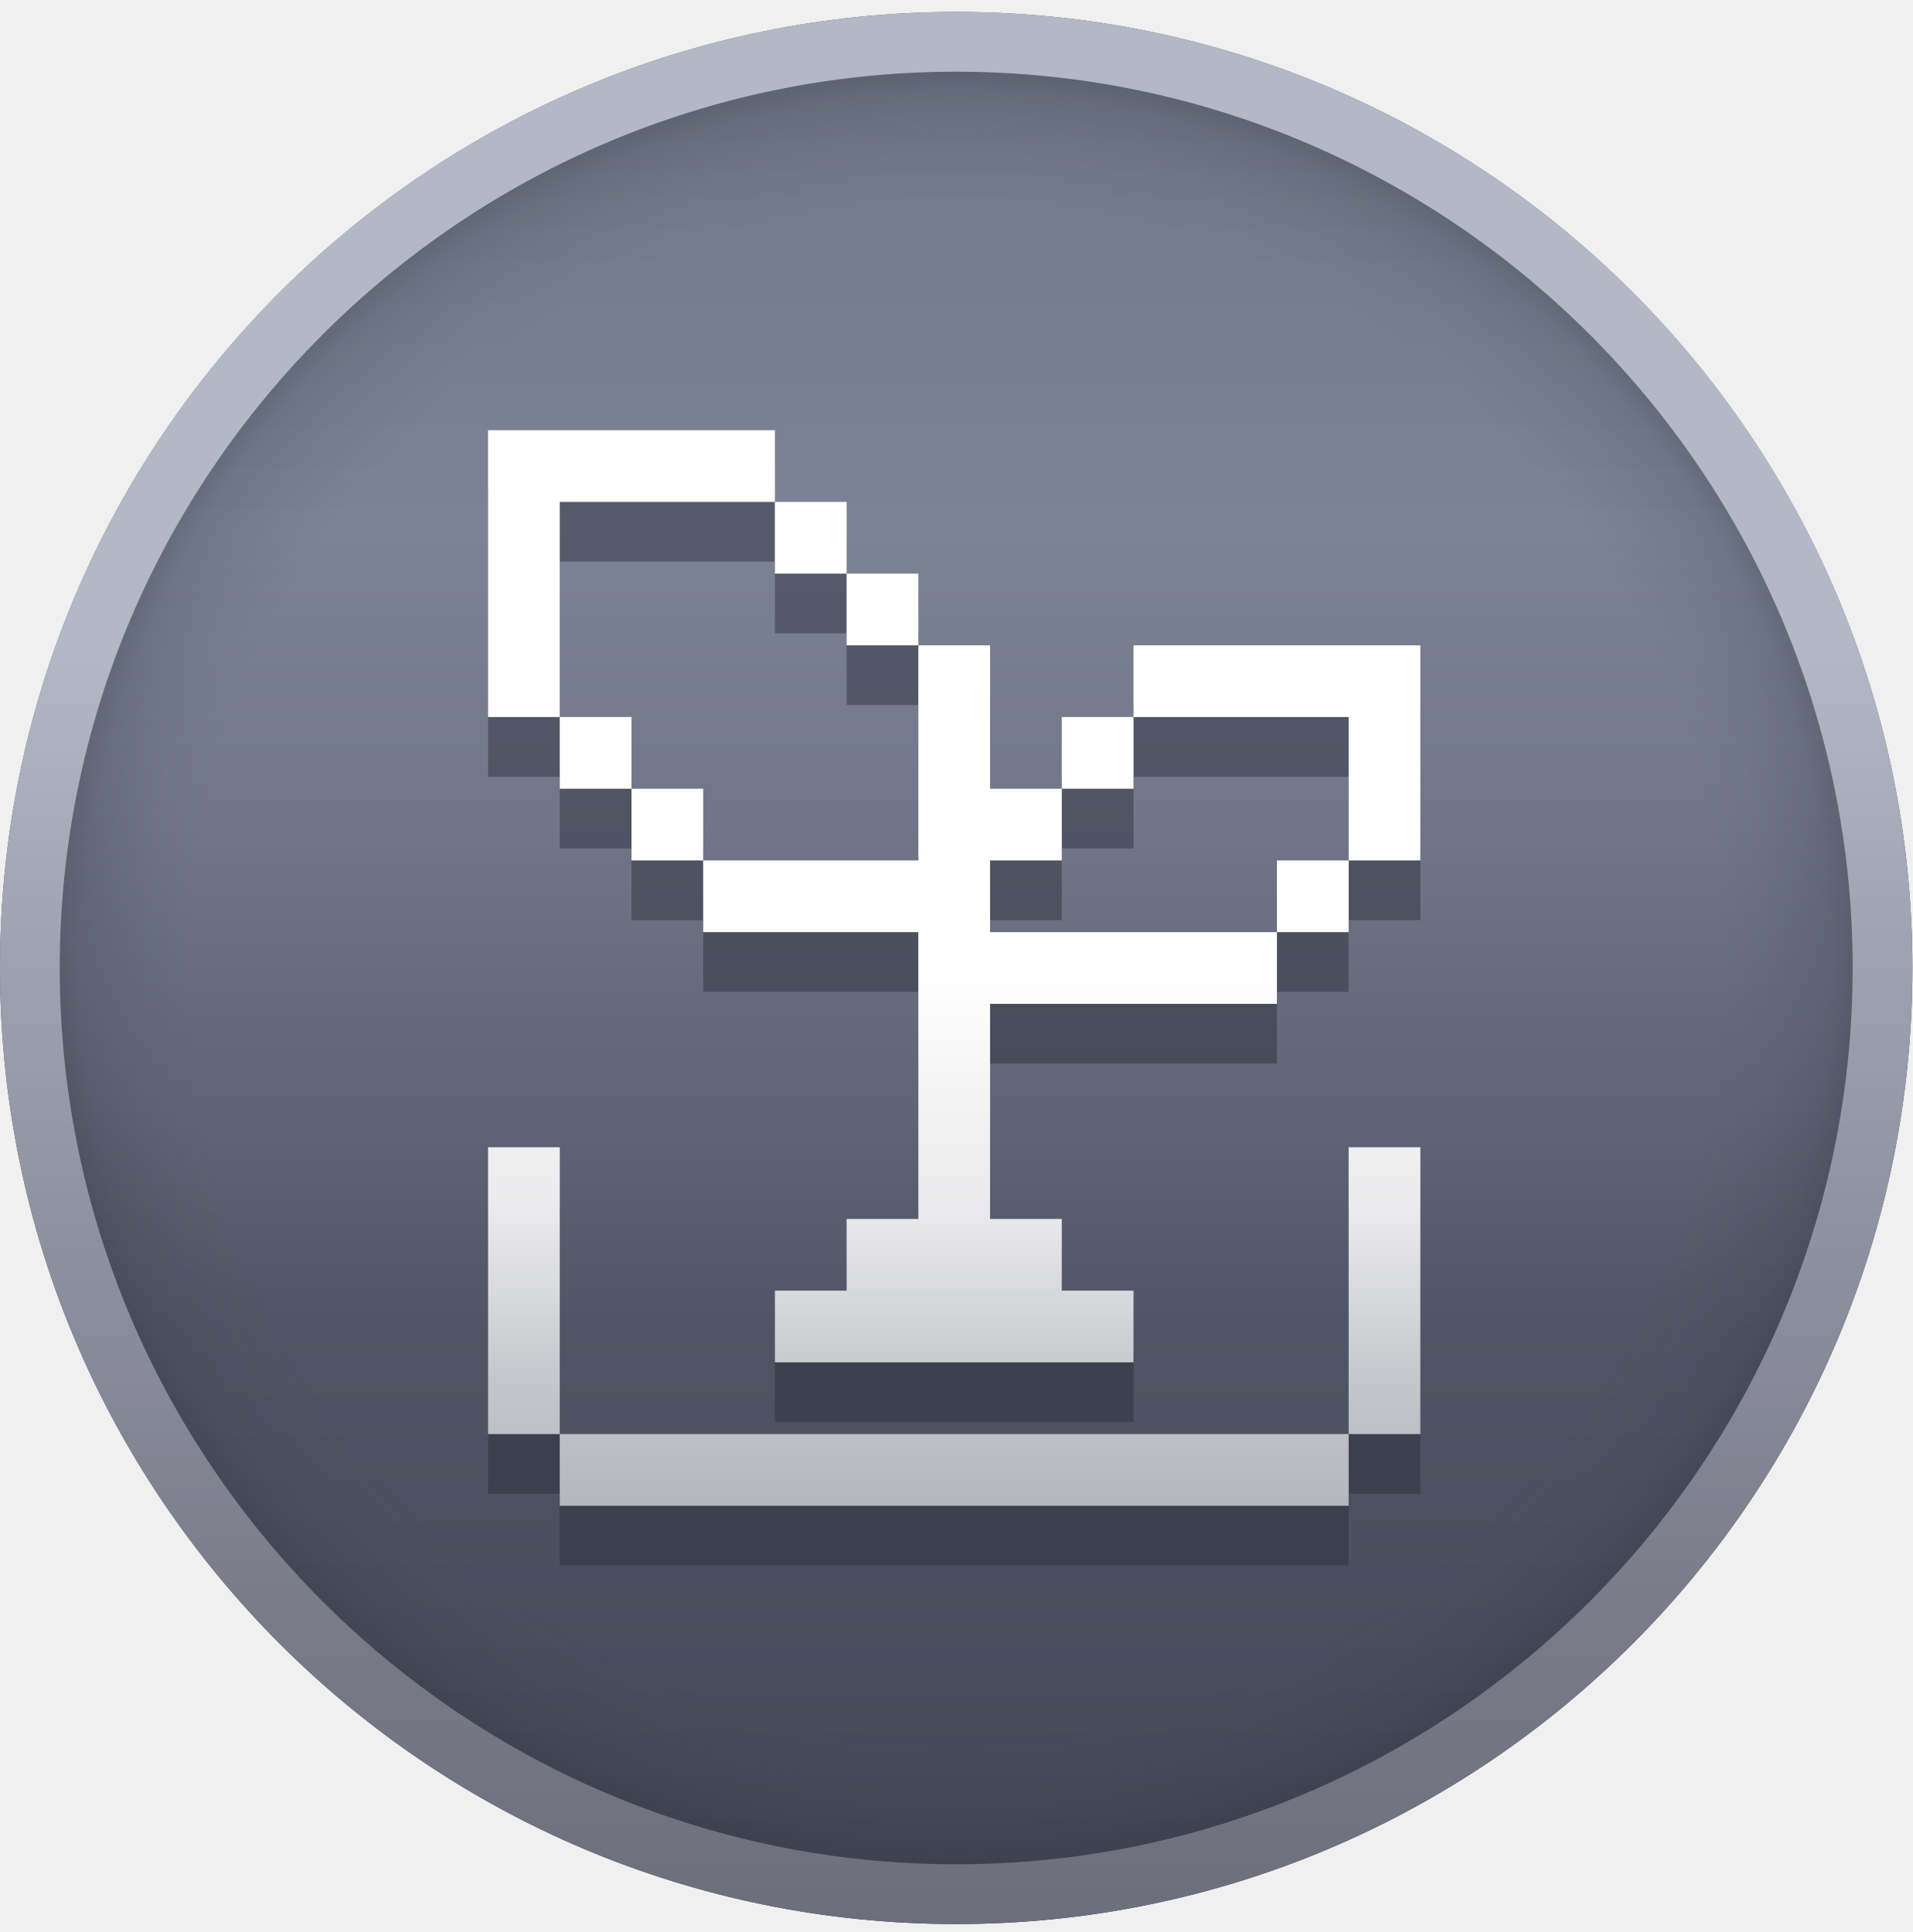
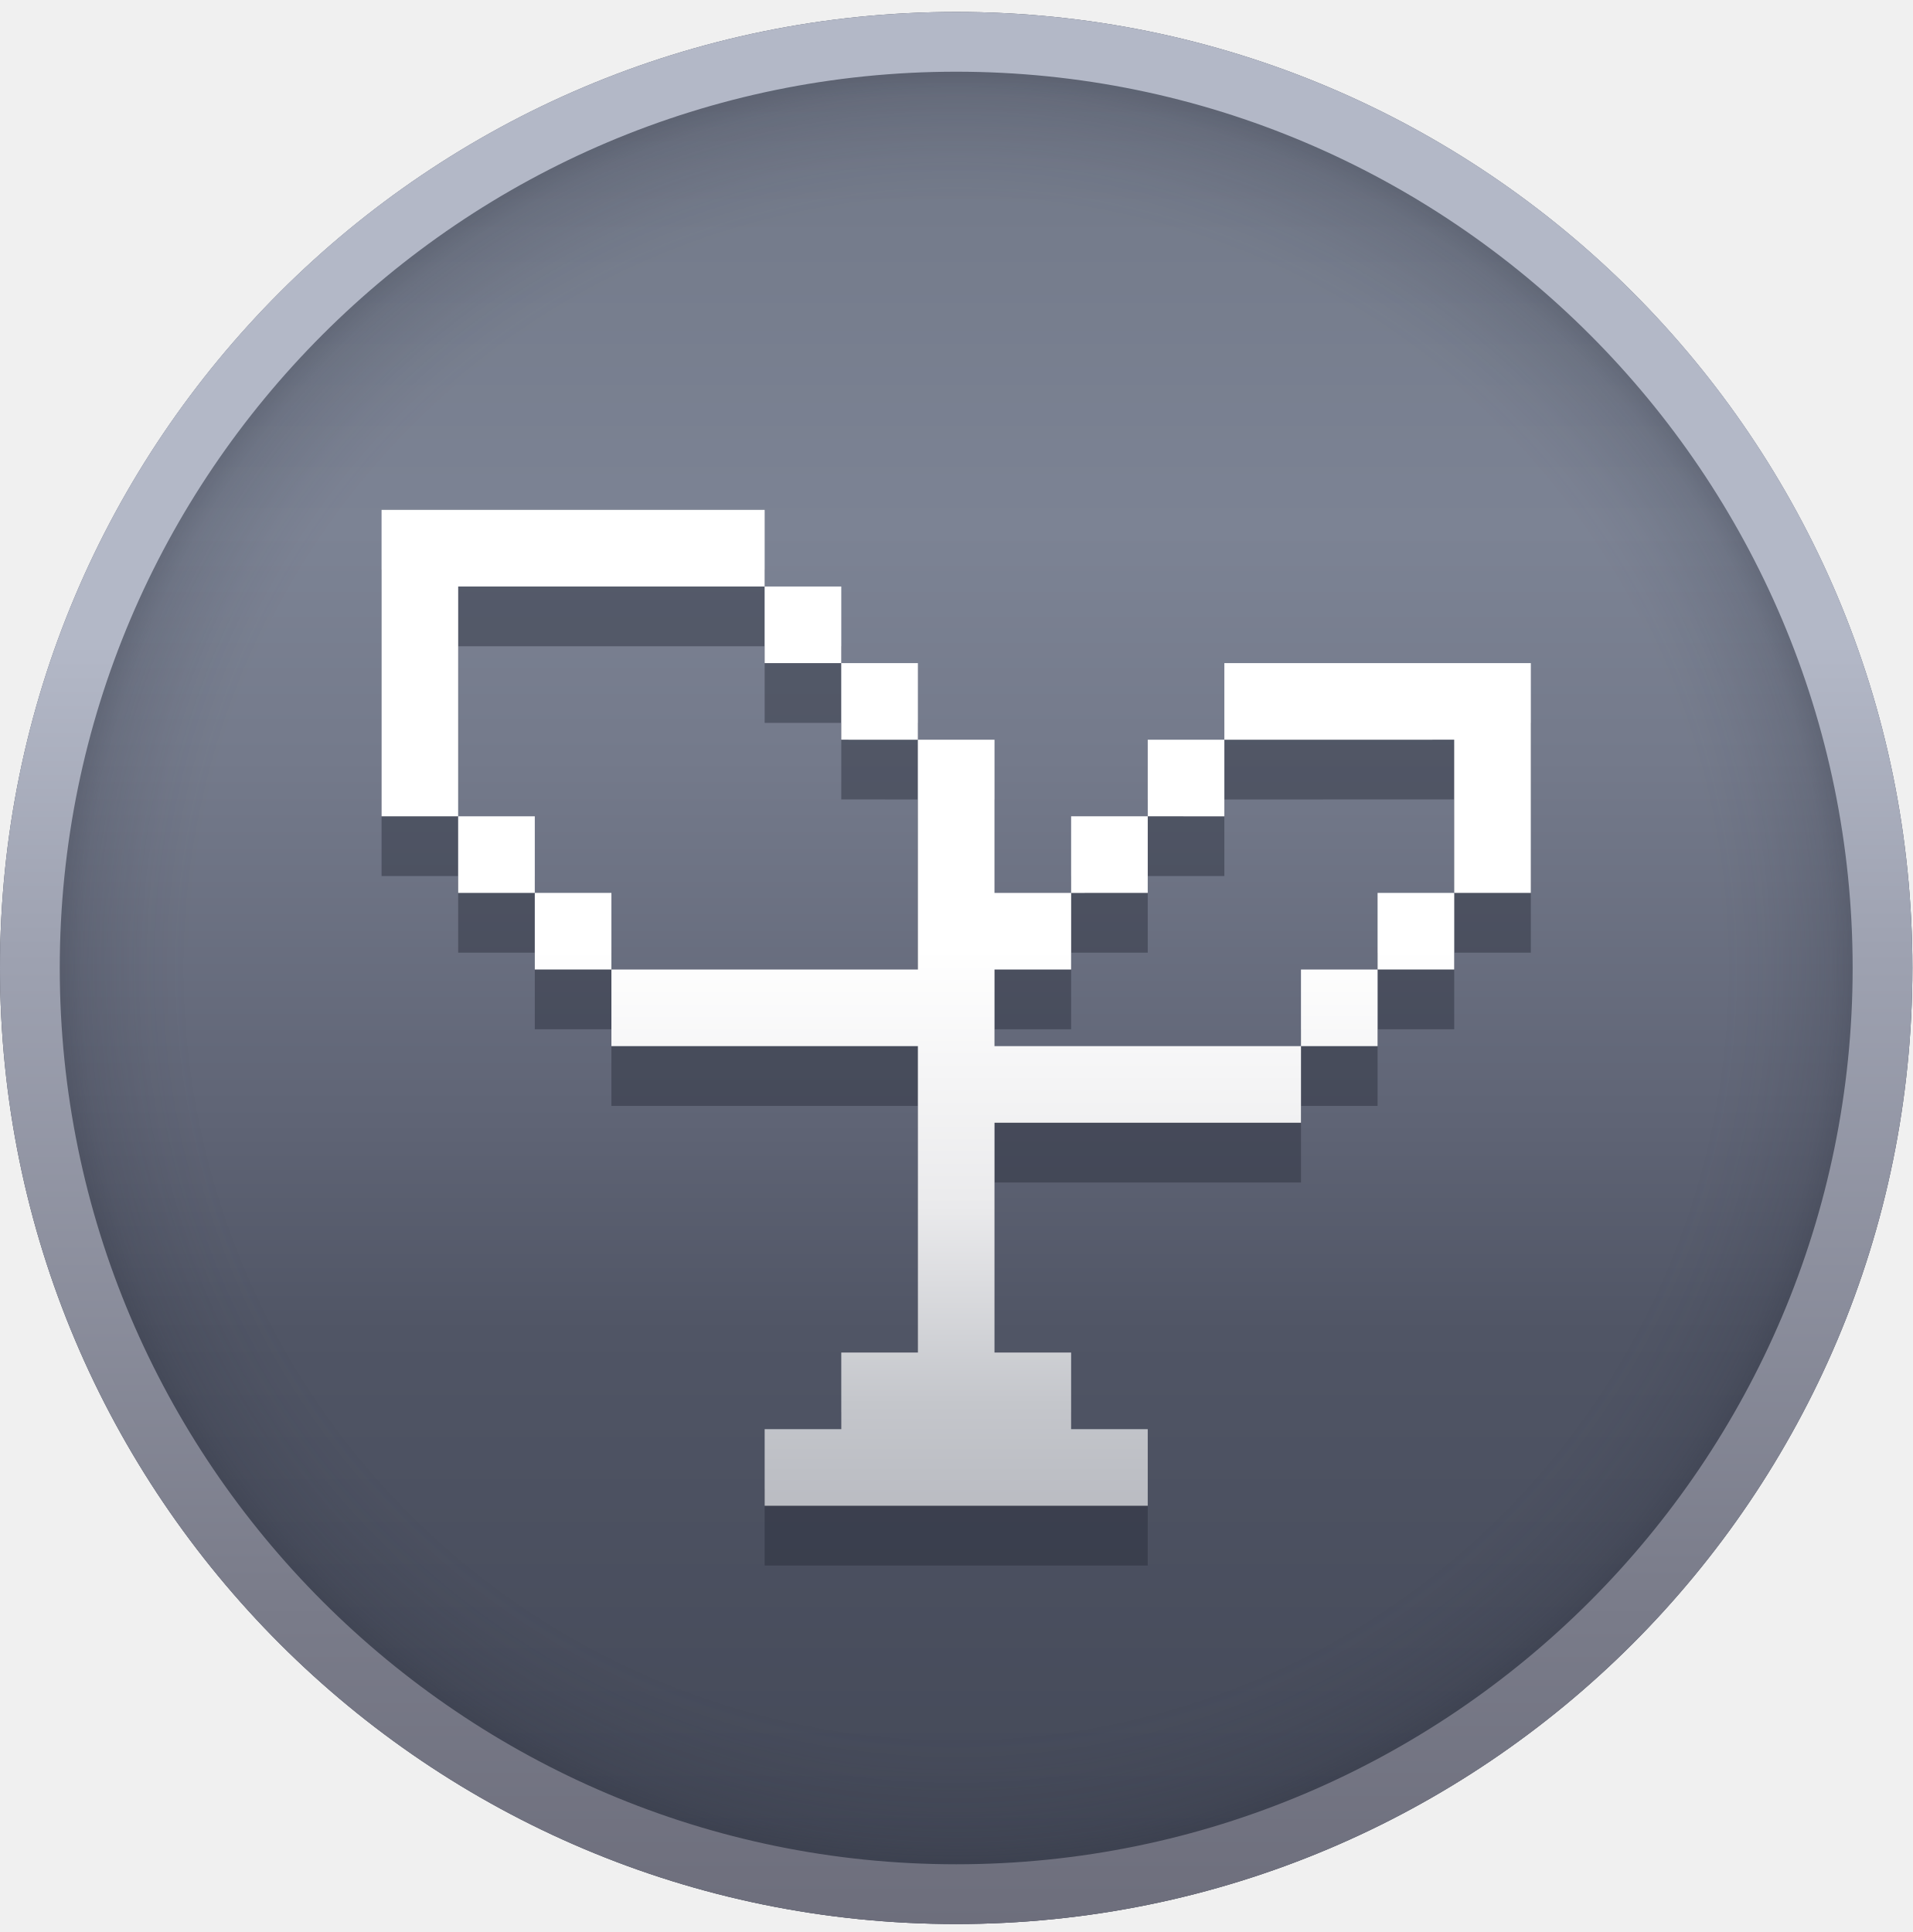
<svg xmlns="http://www.w3.org/2000/svg" width="96" height="97" viewBox="0 0 96 97" fill="none">
-   <g clip-path="url(#clip0_2003_36211)">
-     <path d="M48 96.6C74.51 96.6 96 75.109 96 48.6C96 22.09 74.51 0.6 48 0.6C21.49 0.6 0 22.09 0 48.6C0 75.109 21.49 96.6 48 96.6Z" fill="url(#paint0_linear_2003_36211)" />
-     <path d="M48 96.6C74.51 96.6 96 75.109 96 48.6C96 22.09 74.51 0.6 48 0.6C21.49 0.6 0 22.09 0 48.6C0 75.109 21.49 96.6 48 96.6Z" fill="url(#paint1_radial_2003_36211)" />
-     <path d="M48 3.6C72.81 3.6 93 23.79 93 48.6C93 73.41 72.81 93.6 48 93.6C23.19 93.6 3 73.41 3 48.6C3 23.79 23.19 3.6 48 3.6ZM48 0.6C21.48 0.6 0 22.08 0 48.6C0 75.12 21.48 96.6 48 96.6C74.52 96.6 96 75.12 96 48.6C96 22.08 74.52 0.6 48 0.6Z" fill="url(#paint2_linear_2003_36211)" />
-     <path d="M28.1 75V78.6H67.7V75H28.1Z" fill="#272B38" fill-opacity="0.45" />
-     <path d="M28.1 60.6H24.5V75H28.1V60.6Z" fill="#272B38" fill-opacity="0.45" />
-     <path d="M67.7 75H71.3V60.6H67.7V75Z" fill="#272B38" fill-opacity="0.45" />
-     <path d="M49.7 49.8V46.2H53.3V42.6H49.7V35.4H46.1V46.2H35.3V49.8H46.1V64.2H42.5V67.8H38.9V71.4H56.9V67.8H53.3V64.2H49.7V53.4H64.1V49.8H49.7Z" fill="#272B38" fill-opacity="0.45" />
-     <path d="M67.7 46.2H64.1V49.8L67.7 49.8V46.2Z" fill="#272B38" fill-opacity="0.45" />
-     <path d="M35.3 42.6H31.7V46.2H35.3V42.6Z" fill="#272B38" fill-opacity="0.45" />
-     <path d="M56.9 39H53.3V42.6H56.9V39Z" fill="#272B38" fill-opacity="0.45" />
-     <path d="M31.7 39H28.1V42.6H31.7V39Z" fill="#272B38" fill-opacity="0.45" />
-     <path d="M56.9 35.4V39H67.7L67.7 46.2H71.3V35.4H56.9Z" fill="#272B38" fill-opacity="0.45" />
-     <path d="M46.1 31.8H42.5V35.4H46.1L46.1 31.8Z" fill="#272B38" fill-opacity="0.45" />
-     <path d="M28.1 28.2H38.9V24.6H24.5V39H28.1L28.1 28.2Z" fill="#272B38" fill-opacity="0.45" />
-     <path d="M42.5 28.2H38.9L38.9 31.8H42.5V28.2Z" fill="#272B38" fill-opacity="0.45" />
-     <path d="M28.1 72V75.6H67.7V72H28.1Z" fill="url(#paint3_linear_2003_36211)" />
-     <path d="M28.1 57.6H24.5V72H28.1V57.6Z" fill="url(#paint4_linear_2003_36211)" />
-     <path d="M67.7 72H71.3V57.6H67.7V72Z" fill="url(#paint5_linear_2003_36211)" />
-     <path d="M49.7 46.8V43.2H53.3V39.6H49.7V32.4H46.1V43.2H35.3V46.8H46.1V61.2H42.5V64.8H38.9V68.4H56.9V64.8H53.3V61.2H49.7V50.4H64.1V46.8H49.7Z" fill="url(#paint6_linear_2003_36211)" />
-     <path d="M67.7 43.2H64.1V46.8L67.7 46.8V43.2Z" fill="url(#paint7_linear_2003_36211)" />
-     <path d="M35.3 39.6H31.7V43.2H35.3V39.6Z" fill="url(#paint8_linear_2003_36211)" />
-     <path d="M56.9 36H53.3V39.6H56.9V36Z" fill="url(#paint9_linear_2003_36211)" />
-     <path d="M31.7 36H28.1V39.6H31.7V36Z" fill="url(#paint10_linear_2003_36211)" />
-     <path d="M56.9 32.4V36H67.7L67.7 43.2H71.3V32.4H56.9Z" fill="url(#paint11_linear_2003_36211)" />
-     <path d="M46.1 28.8H42.5V32.4H46.1L46.1 28.8Z" fill="url(#paint12_linear_2003_36211)" />
-     <path d="M28.1 25.2H38.9V21.6H24.5V36H28.1L28.1 25.2Z" fill="url(#paint13_linear_2003_36211)" />
-     <path d="M42.5 25.2H38.9L38.9 28.8H42.5V25.2Z" fill="url(#paint14_linear_2003_36211)" />
+   <g clip-path="url(#clip0_2003_36210)">
+     <path d="M48 96.6C74.51 96.6 96 75.109 96 48.6C96 22.09 74.51 0.6 48 0.6C21.49 0.6 0 22.09 0 48.6C0 75.109 21.49 96.6 48 96.6Z" fill="url(#paint0_linear_2003_36210)" />
+     <path d="M48 96.6C74.51 96.6 96 75.109 96 48.6C96 22.09 74.51 0.6 48 0.6C21.49 0.6 0 22.09 0 48.6C0 75.109 21.49 96.6 48 96.6Z" fill="url(#paint1_radial_2003_36210)" />
+     <path d="M48 3.6C72.81 3.6 93 23.79 93 48.6C93 73.41 72.81 93.6 48 93.6C23.19 93.6 3 73.41 3 48.6C3 23.79 23.19 3.6 48 3.6ZM48 0.6C21.48 0.6 0 22.08 0 48.6C0 75.12 21.48 96.6 48 96.6C74.52 96.6 96 75.12 96 48.6C96 22.08 74.52 0.6 48 0.6Z" fill="url(#paint2_linear_2003_36210)" />
+     <path d="M49.923 55.523V51.677H53.769V47.831H49.923V40.139H46.077V51.677H30.692V55.523H46.077V70.907H42.231V74.754H38.385V78.6H57.615V74.754H53.769V70.907H49.923V59.369H65.307V55.523H49.923Z" fill="#272B38" fill-opacity="0.45" />
+     <path d="M69.153 51.677H65.307L65.307 55.523L69.153 55.523V51.677Z" fill="#272B38" fill-opacity="0.45" />
+     <path d="M72.999 47.83H69.153V51.676H72.999V47.83Z" fill="#272B38" fill-opacity="0.45" />
+     <path d="M30.692 47.83H26.846V51.676L30.692 51.677L30.692 47.83Z" fill="#272B38" fill-opacity="0.45" />
+     <path d="M57.615 43.984H53.769L53.769 47.831L57.615 47.83V43.984Z" fill="#272B38" fill-opacity="0.45" />
+     <path d="M26.846 43.984H23V47.83H26.846V43.984Z" fill="#272B38" fill-opacity="0.45" />
+     <path d="M61.461 40.139H57.615V43.984L61.461 43.985V40.139Z" fill="#272B38" fill-opacity="0.45" />
+     <path d="M61.461 36.292V40.139L72.999 40.138L72.999 47.83H76.846V36.292H61.461Z" fill="#272B38" fill-opacity="0.45" />
+     <path d="M46.077 36.292H42.231V40.138L46.077 40.139L46.077 36.292Z" fill="#272B38" fill-opacity="0.45" />
+     <path d="M23 32.446H38.385V28.6H19.154V43.984L23 43.984V32.446Z" fill="#272B38" fill-opacity="0.45" />
+     <path d="M42.231 32.447H38.385V36.293H42.231V32.447Z" fill="#272B38" fill-opacity="0.45" />
+     <path d="M49.923 52.523V48.677H53.769V44.831H49.923V37.139H46.077V48.677H30.692V52.523H46.077V67.907H42.231V71.754H38.385V75.6H57.615V71.754H53.769V67.907H49.923V56.369H65.307V52.523H49.923Z" fill="url(#paint3_linear_2003_36210)" />
+     <path d="M69.153 48.677H65.307L65.307 52.523L69.153 52.523V48.677Z" fill="url(#paint4_linear_2003_36210)" />
+     <path d="M72.999 44.83H69.153V48.676H72.999V44.83Z" fill="url(#paint5_linear_2003_36210)" />
+     <path d="M30.692 44.83H26.846V48.676L30.692 48.677L30.692 44.83Z" fill="url(#paint6_linear_2003_36210)" />
+     <path d="M57.615 40.984H53.769L53.769 44.831L57.615 44.83V40.984Z" fill="url(#paint7_linear_2003_36210)" />
+     <path d="M26.846 40.984H23V44.83H26.846V40.984Z" fill="url(#paint8_linear_2003_36210)" />
+     <path d="M61.461 37.139H57.615V40.984L61.461 40.985V37.139Z" fill="url(#paint9_linear_2003_36210)" />
+     <path d="M61.461 33.292V37.139L72.999 37.138L72.999 44.83H76.846V33.292H61.461Z" fill="url(#paint10_linear_2003_36210)" />
+     <path d="M46.077 33.292H42.231V37.138L46.077 37.139L46.077 33.292Z" fill="url(#paint11_linear_2003_36210)" />
+     <path d="M23 29.446H38.385V25.6H19.154V40.984L23 40.984V29.446Z" fill="url(#paint12_linear_2003_36210)" />
+     <path d="M42.231 29.447H38.385V33.293H42.231V29.447Z" fill="url(#paint13_linear_2003_36210)" />
  </g>
  <defs>
-     <linearGradient id="paint0_linear_2003_36211" x1="48" y1="96.6" x2="48" y2="0.6" gradientUnits="userSpaceOnUse">
+     <linearGradient id="paint0_linear_2003_36210" x1="48" y1="96.6" x2="48" y2="0.6" gradientUnits="userSpaceOnUse">
      <stop stop-color="#424756" />
      <stop offset="0.31" stop-color="#505565" />
      <stop offset="0.42" stop-color="#5F6475" />
      <stop offset="0.61" stop-color="#747A8B" />
      <stop offset="0.73" stop-color="#7C8394" />
      <stop offset="0.88" stop-color="#757C8C" />
      <stop offset="1" stop-color="#6E7484" />
    </linearGradient>
-     <radialGradient id="paint1_radial_2003_36211" cx="0" cy="0" r="1" gradientUnits="userSpaceOnUse" gradientTransform="translate(48 48.5996) rotate(90) scale(48)">
+     <radialGradient id="paint1_radial_2003_36210" cx="0" cy="0" r="1" gradientUnits="userSpaceOnUse" gradientTransform="translate(48 48.5996) rotate(90) scale(48)">
      <stop offset="0.802" stop-color="#272B38" stop-opacity="0" />
      <stop offset="0.848" stop-color="#272B38" stop-opacity="0.042" />
      <stop offset="0.883" stop-color="#272B38" stop-opacity="0.095" />
      <stop offset="0.914" stop-color="#272B38" stop-opacity="0.15" />
      <stop offset="0.957" stop-color="#272B38" stop-opacity="0.34" />
    </radialGradient>
-     <linearGradient id="paint2_linear_2003_36211" x1="48" y1="96.6" x2="48" y2="0.6" gradientUnits="userSpaceOnUse">
+     <linearGradient id="paint2_linear_2003_36210" x1="48" y1="96.6" x2="48" y2="0.6" gradientUnits="userSpaceOnUse">
      <stop stop-color="#6D6E7C" />
      <stop offset="0.17" stop-color="#7A7C8A" />
      <stop offset="0.51" stop-color="#9EA2B1" />
      <stop offset="0.67" stop-color="#B3B8C7" />
    </linearGradient>
-     <linearGradient id="paint3_linear_2003_36211" x1="47.9" y1="30.24" x2="47.9" y2="75.6" gradientUnits="userSpaceOnUse">
+     <linearGradient id="paint3_linear_2003_36210" x1="48" y1="27.363" x2="48" y2="78.09" gradientUnits="userSpaceOnUse">
      <stop offset="0.4" stop-color="white" />
-       <stop offset="0.675" stop-color="#EAEAEC" />
-       <stop offset="0.865" stop-color="#C4C6CB" />
+       <stop offset="0.655" stop-color="#EAEAEC" />
+       <stop offset="0.85" stop-color="#C4C6CB" />
      <stop offset="0.99" stop-color="#B6B8BF" />
    </linearGradient>
-     <linearGradient id="paint4_linear_2003_36211" x1="47.9" y1="30.24" x2="47.9" y2="75.6" gradientUnits="userSpaceOnUse">
+     <linearGradient id="paint4_linear_2003_36210" x1="48" y1="27.363" x2="48" y2="78.09" gradientUnits="userSpaceOnUse">
      <stop offset="0.4" stop-color="white" />
-       <stop offset="0.675" stop-color="#EAEAEC" />
-       <stop offset="0.865" stop-color="#C4C6CB" />
+       <stop offset="0.655" stop-color="#EAEAEC" />
+       <stop offset="0.85" stop-color="#C4C6CB" />
      <stop offset="0.99" stop-color="#B6B8BF" />
    </linearGradient>
-     <linearGradient id="paint5_linear_2003_36211" x1="47.9" y1="30.24" x2="47.9" y2="75.6" gradientUnits="userSpaceOnUse">
+     <linearGradient id="paint5_linear_2003_36210" x1="48" y1="27.363" x2="48" y2="78.09" gradientUnits="userSpaceOnUse">
      <stop offset="0.4" stop-color="white" />
-       <stop offset="0.675" stop-color="#EAEAEC" />
-       <stop offset="0.865" stop-color="#C4C6CB" />
+       <stop offset="0.655" stop-color="#EAEAEC" />
+       <stop offset="0.85" stop-color="#C4C6CB" />
      <stop offset="0.99" stop-color="#B6B8BF" />
    </linearGradient>
-     <linearGradient id="paint6_linear_2003_36211" x1="47.9" y1="30.24" x2="47.9" y2="75.6" gradientUnits="userSpaceOnUse">
+     <linearGradient id="paint6_linear_2003_36210" x1="48" y1="27.363" x2="48" y2="78.09" gradientUnits="userSpaceOnUse">
      <stop offset="0.4" stop-color="white" />
-       <stop offset="0.675" stop-color="#EAEAEC" />
-       <stop offset="0.865" stop-color="#C4C6CB" />
+       <stop offset="0.655" stop-color="#EAEAEC" />
+       <stop offset="0.85" stop-color="#C4C6CB" />
      <stop offset="0.99" stop-color="#B6B8BF" />
    </linearGradient>
-     <linearGradient id="paint7_linear_2003_36211" x1="47.9" y1="30.24" x2="47.9" y2="75.6" gradientUnits="userSpaceOnUse">
+     <linearGradient id="paint7_linear_2003_36210" x1="48" y1="27.363" x2="48" y2="78.09" gradientUnits="userSpaceOnUse">
      <stop offset="0.4" stop-color="white" />
-       <stop offset="0.675" stop-color="#EAEAEC" />
-       <stop offset="0.865" stop-color="#C4C6CB" />
+       <stop offset="0.655" stop-color="#EAEAEC" />
+       <stop offset="0.85" stop-color="#C4C6CB" />
      <stop offset="0.99" stop-color="#B6B8BF" />
    </linearGradient>
-     <linearGradient id="paint8_linear_2003_36211" x1="47.9" y1="30.24" x2="47.9" y2="75.6" gradientUnits="userSpaceOnUse">
+     <linearGradient id="paint8_linear_2003_36210" x1="48" y1="27.363" x2="48" y2="78.09" gradientUnits="userSpaceOnUse">
      <stop offset="0.4" stop-color="white" />
-       <stop offset="0.675" stop-color="#EAEAEC" />
-       <stop offset="0.865" stop-color="#C4C6CB" />
+       <stop offset="0.655" stop-color="#EAEAEC" />
+       <stop offset="0.85" stop-color="#C4C6CB" />
      <stop offset="0.99" stop-color="#B6B8BF" />
    </linearGradient>
-     <linearGradient id="paint9_linear_2003_36211" x1="47.9" y1="30.24" x2="47.9" y2="75.6" gradientUnits="userSpaceOnUse">
+     <linearGradient id="paint9_linear_2003_36210" x1="48" y1="27.363" x2="48" y2="78.09" gradientUnits="userSpaceOnUse">
      <stop offset="0.4" stop-color="white" />
-       <stop offset="0.675" stop-color="#EAEAEC" />
-       <stop offset="0.865" stop-color="#C4C6CB" />
+       <stop offset="0.655" stop-color="#EAEAEC" />
+       <stop offset="0.85" stop-color="#C4C6CB" />
      <stop offset="0.99" stop-color="#B6B8BF" />
    </linearGradient>
-     <linearGradient id="paint10_linear_2003_36211" x1="47.9" y1="30.24" x2="47.9" y2="75.6" gradientUnits="userSpaceOnUse">
+     <linearGradient id="paint10_linear_2003_36210" x1="48" y1="27.363" x2="48" y2="78.09" gradientUnits="userSpaceOnUse">
      <stop offset="0.4" stop-color="white" />
-       <stop offset="0.675" stop-color="#EAEAEC" />
-       <stop offset="0.865" stop-color="#C4C6CB" />
+       <stop offset="0.655" stop-color="#EAEAEC" />
+       <stop offset="0.85" stop-color="#C4C6CB" />
      <stop offset="0.99" stop-color="#B6B8BF" />
    </linearGradient>
-     <linearGradient id="paint11_linear_2003_36211" x1="47.9" y1="30.24" x2="47.9" y2="75.6" gradientUnits="userSpaceOnUse">
+     <linearGradient id="paint11_linear_2003_36210" x1="48" y1="27.363" x2="48" y2="78.09" gradientUnits="userSpaceOnUse">
      <stop offset="0.4" stop-color="white" />
-       <stop offset="0.675" stop-color="#EAEAEC" />
-       <stop offset="0.865" stop-color="#C4C6CB" />
+       <stop offset="0.655" stop-color="#EAEAEC" />
+       <stop offset="0.85" stop-color="#C4C6CB" />
      <stop offset="0.99" stop-color="#B6B8BF" />
    </linearGradient>
-     <linearGradient id="paint12_linear_2003_36211" x1="47.9" y1="30.24" x2="47.9" y2="75.6" gradientUnits="userSpaceOnUse">
+     <linearGradient id="paint12_linear_2003_36210" x1="48" y1="27.363" x2="48" y2="78.09" gradientUnits="userSpaceOnUse">
      <stop offset="0.4" stop-color="white" />
-       <stop offset="0.675" stop-color="#EAEAEC" />
-       <stop offset="0.865" stop-color="#C4C6CB" />
+       <stop offset="0.655" stop-color="#EAEAEC" />
+       <stop offset="0.85" stop-color="#C4C6CB" />
      <stop offset="0.99" stop-color="#B6B8BF" />
    </linearGradient>
-     <linearGradient id="paint13_linear_2003_36211" x1="47.9" y1="30.24" x2="47.9" y2="75.6" gradientUnits="userSpaceOnUse">
+     <linearGradient id="paint13_linear_2003_36210" x1="48" y1="27.363" x2="48" y2="78.09" gradientUnits="userSpaceOnUse">
      <stop offset="0.4" stop-color="white" />
-       <stop offset="0.675" stop-color="#EAEAEC" />
-       <stop offset="0.865" stop-color="#C4C6CB" />
+       <stop offset="0.655" stop-color="#EAEAEC" />
+       <stop offset="0.85" stop-color="#C4C6CB" />
      <stop offset="0.99" stop-color="#B6B8BF" />
    </linearGradient>
-     <linearGradient id="paint14_linear_2003_36211" x1="47.9" y1="30.24" x2="47.9" y2="75.6" gradientUnits="userSpaceOnUse">
-       <stop offset="0.4" stop-color="white" />
-       <stop offset="0.675" stop-color="#EAEAEC" />
-       <stop offset="0.865" stop-color="#C4C6CB" />
-       <stop offset="0.99" stop-color="#B6B8BF" />
-     </linearGradient>
-     <clipPath id="clip0_2003_36211">
+     <clipPath id="clip0_2003_36210">
      <rect width="96" height="96" fill="white" transform="translate(0 0.599609)" />
    </clipPath>
  </defs>
</svg>
